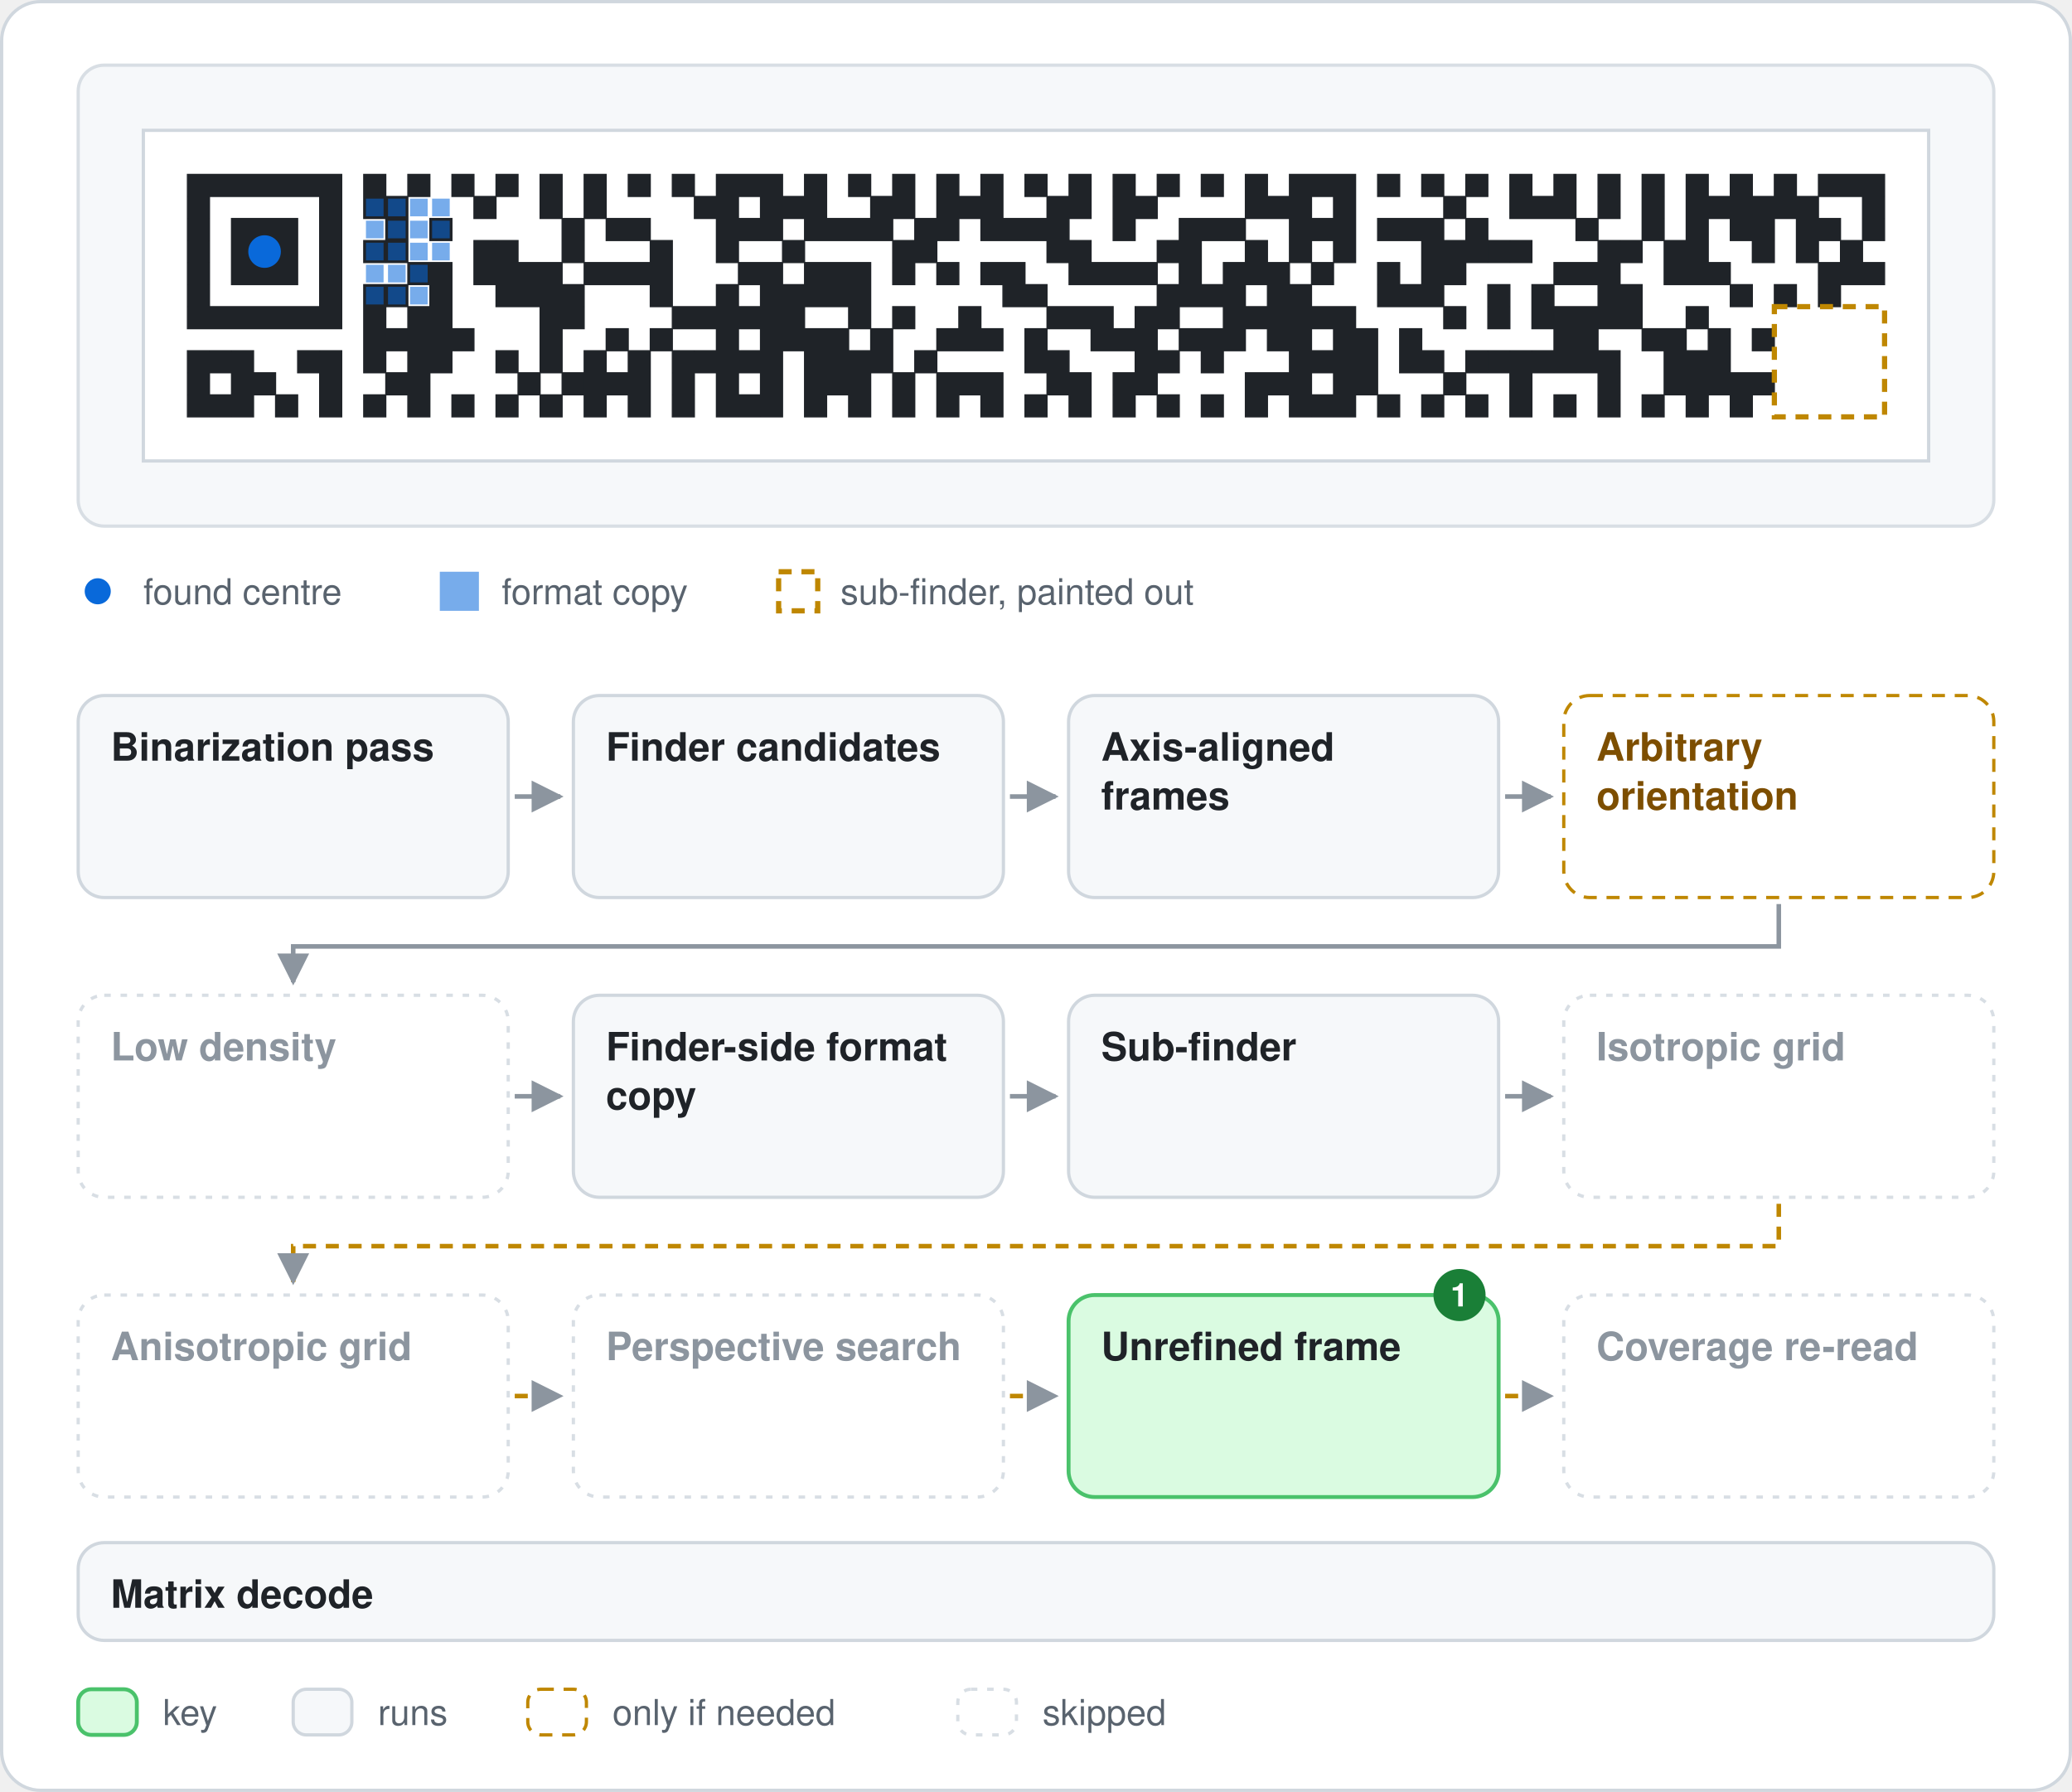
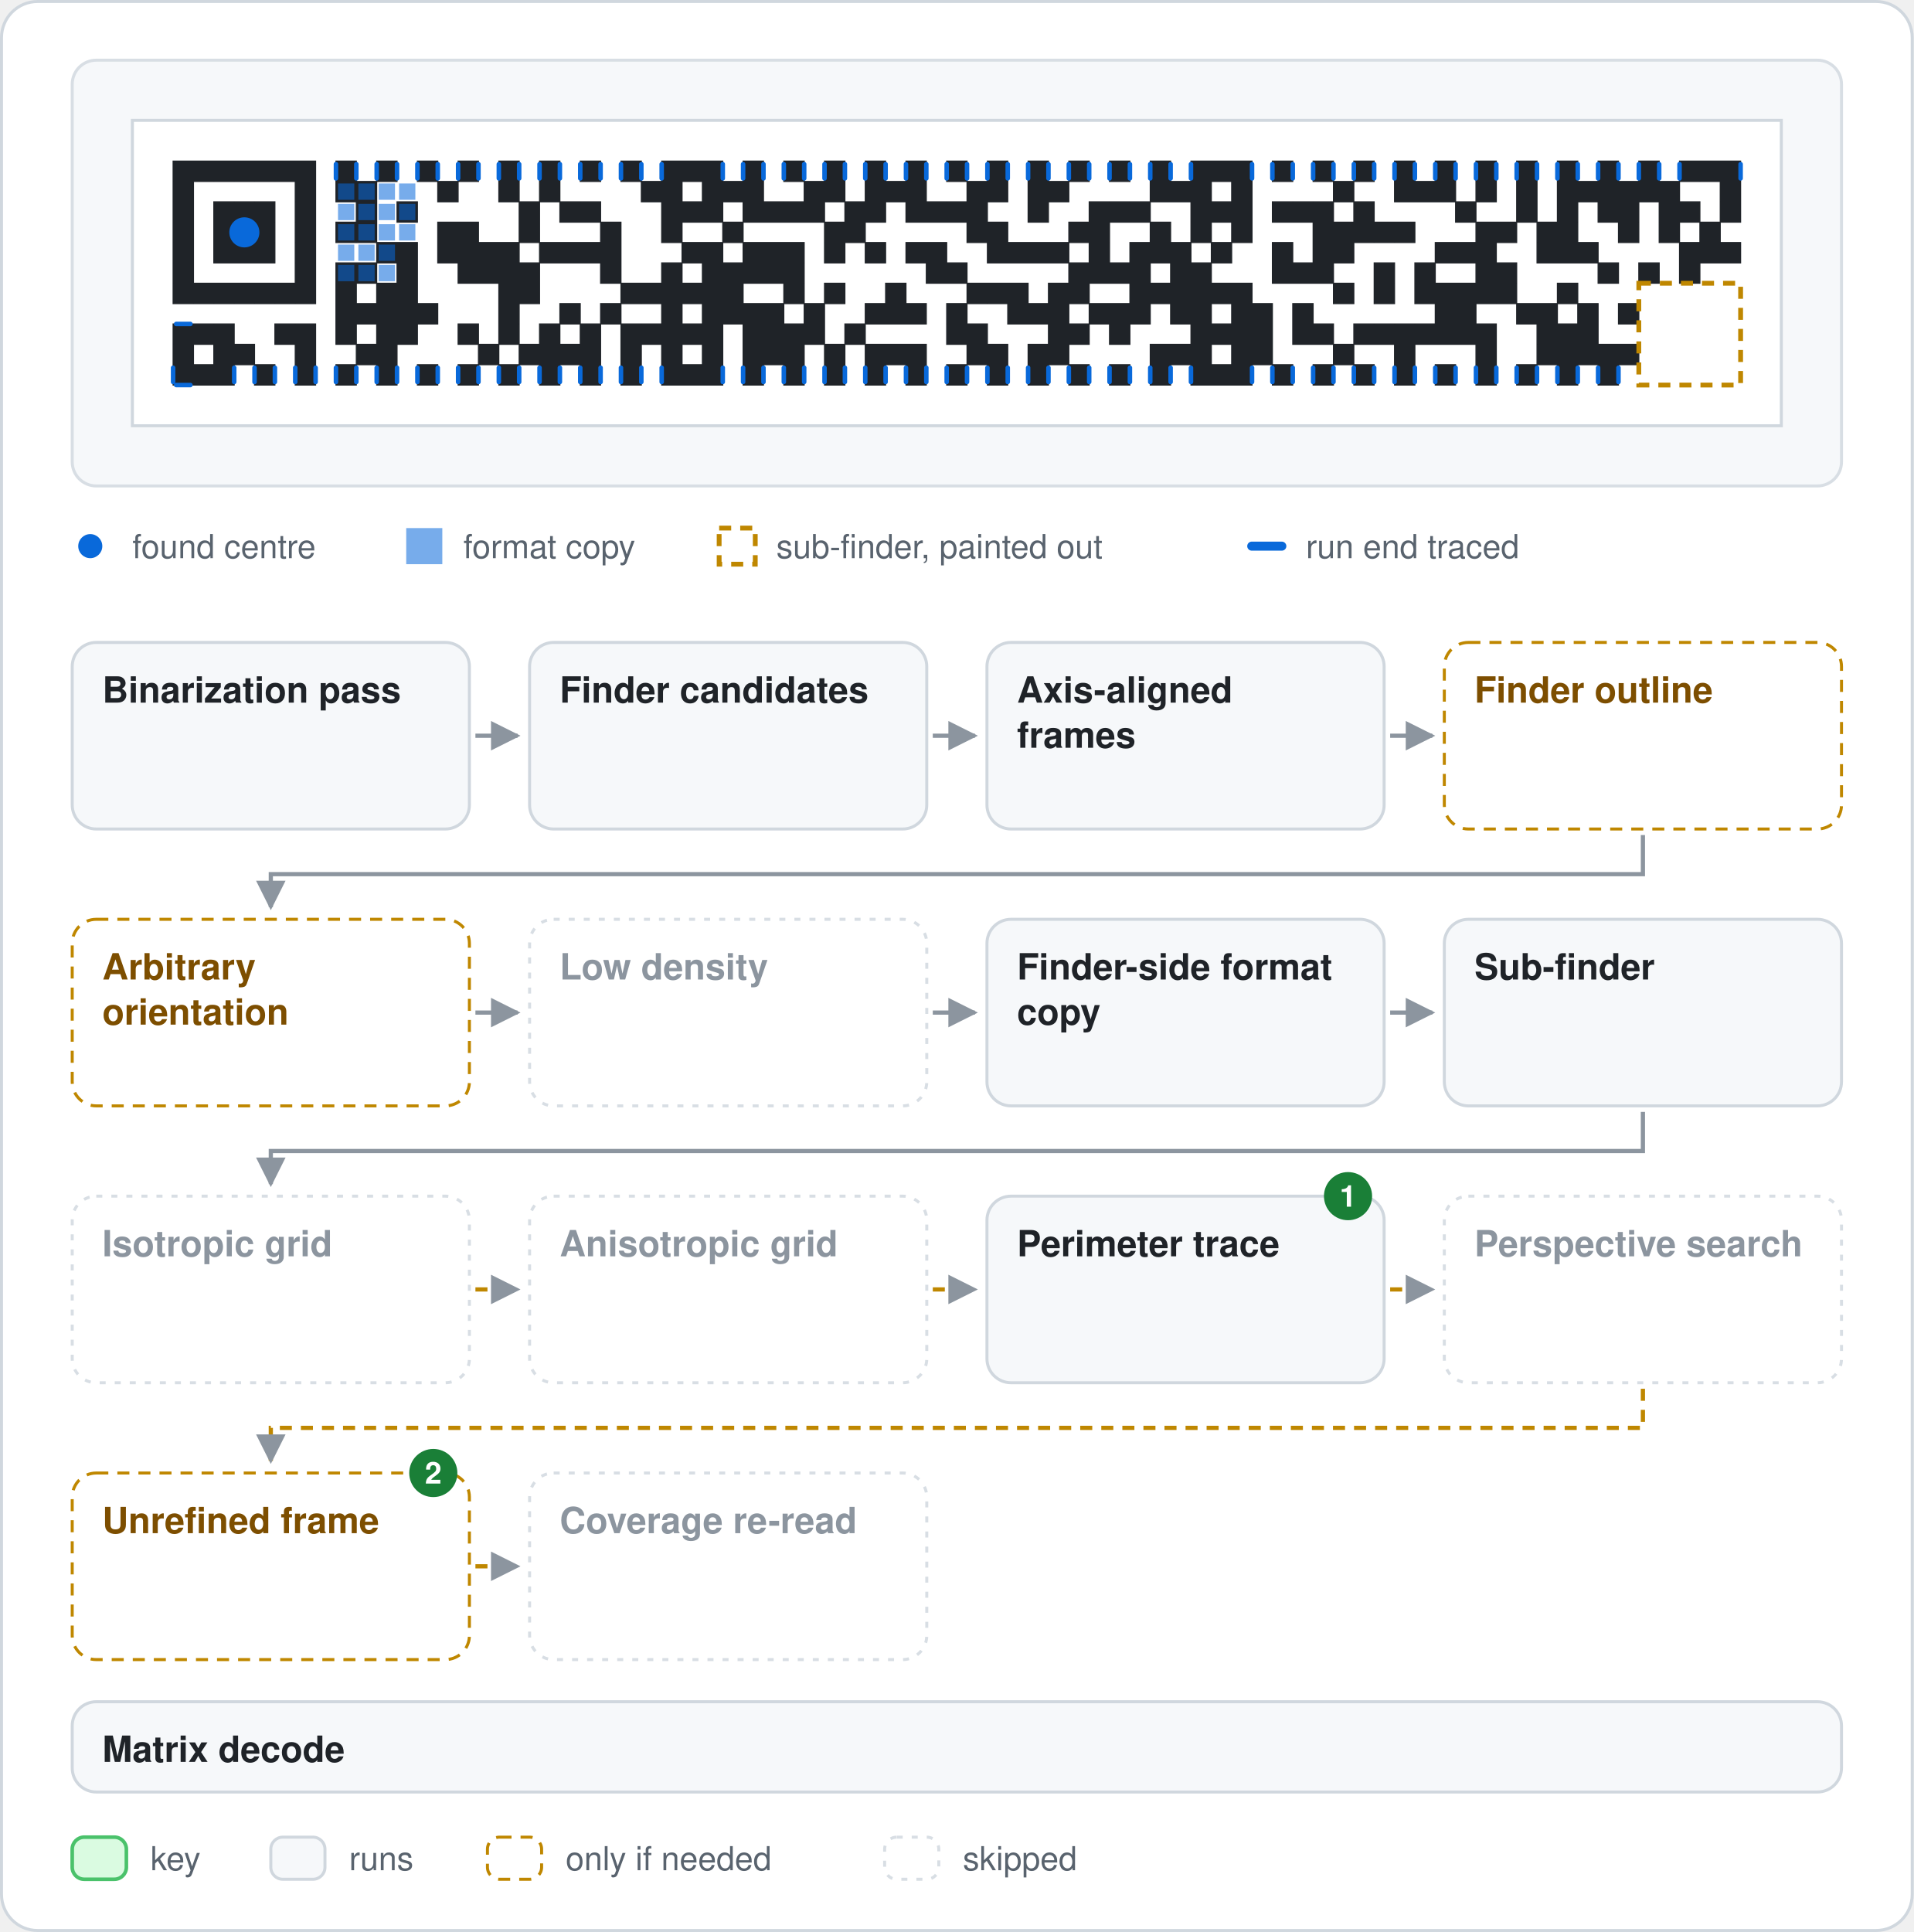
- <svg xmlns="http://www.w3.org/2000/svg" width="636" height="550" viewBox="0 0 636 550">
+ <svg xmlns="http://www.w3.org/2000/svg" width="636" height="642" viewBox="0 0 636 642">
  <style>
.card{fill:#ffffff;stroke:#d0d7de}
.box{fill:#f6f8fa;stroke:#d8dee4}
.h{font:600 12px -apple-system,'Segoe UI',Helvetica,Arial,sans-serif;fill:#1f2328}
.xs{font:11px -apple-system,'Segoe UI',Helvetica,Arial,sans-serif;fill:#59636e}
.lab{font:600 11px -apple-system,'Segoe UI',Helvetica,Arial,sans-serif;fill:#0969da;paint-order:stroke;stroke:#ffffff;stroke-width:3px;stroke-linejoin:round}
.estt{font:600 11px -apple-system,'Segoe UI',Helvetica,Arial,sans-serif;fill:#57606a;paint-order:stroke;stroke:#ffffff;stroke-width:3px;stroke-linejoin:round}
.rowt{font:600 11px -apple-system,'Segoe UI',Helvetica,Arial,sans-serif;fill:#8250df;paint-order:stroke;stroke:#ffffff;stroke-width:3px;stroke-linejoin:round}
.ink{fill:#1f2328}
.paper{fill:#ffffff}
.det{fill:#0969da}
.detl{stroke:#0969da;fill:none;stroke-width:1.6}
.detd{stroke:#0969da;fill:none;stroke-width:1.4;stroke-dasharray:5 3}
.pred{stroke:#bf8700;fill:none;stroke-width:1.6;stroke-dasharray:4 3}
.twopx{fill:#bf8700;fill-opacity:.35}
.predr{stroke:#bf8700;fill:#ffffff;stroke-width:1.6}
.est{stroke:#6e7781;fill:none;stroke-width:1.4;stroke-dasharray:3 3}
.estx{stroke:#57606a;fill:none;stroke-width:2.4}
.row{stroke:#8250df;fill:none;stroke-width:2.2;stroke-dasharray:5 3}
.tick{stroke:#0969da;fill:none;stroke-width:3;stroke-linecap:round}
.err{stroke:#cf222e;fill:none;stroke-width:1.8}
.pt{fill:#0969da;fill-opacity:.7}
.hist{fill:#d0d7de;stroke:#8c959f;stroke-width:1}
.thr{stroke:#bf8700;stroke-width:1.6;stroke-dasharray:3 2}
.sep{stroke:#d8dee4;stroke-width:1}
.fmt{fill:#0969da;fill-opacity:.55}
.lat{stroke:#0969da;stroke-opacity:.85;stroke-width:1.4;fill:none}
.blk{stroke:#8250df;stroke-opacity:.35;stroke-width:.8;fill:none}
.arrow{stroke:#8c959f;stroke-width:1.6;fill:none}
.num{font:600 10px -apple-system,'Segoe UI',Helvetica,Arial,sans-serif;fill:#ffffff}
.bk{fill:#dafbe1;stroke:#4ac26b;stroke-width:1.2}.bkt{font:600 12px -apple-system,'Segoe UI',Helvetica,Arial,sans-serif;fill:#1f2328}
.bu{fill:#f6f8fa;stroke:#d0d7de}.but{font:600 12px -apple-system,'Segoe UI',Helvetica,Arial,sans-serif;fill:#1f2328}
.bc{fill:#ffffff;stroke:#bf8700;stroke-dasharray:4 3}.bct{font:600 12px -apple-system,'Segoe UI',Helvetica,Arial,sans-serif;fill:#7d4e00}
.bs{fill:#ffffff;stroke:#d8dee4;stroke-dasharray:2 3}.bst{font:600 12px -apple-system,'Segoe UI',Helvetica,Arial,sans-serif;fill:#8c959f}
.flow{stroke:#8c959f;stroke-width:1.4;fill:none}
.flowd{stroke:#bf8700;stroke-width:1.4;fill:none;stroke-dasharray:4 3}
</style>
  <defs>
    <marker id="ah" viewBox="0 0 10 10" refX="9" refY="5" markerWidth="7" markerHeight="7" orient="auto-start-reverse">
      <path d="M0 0L10 5L0 10z" fill="#8c959f" />
    </marker>
  </defs>
-   <rect class="card" x="0.5" y="0.5" width="635" height="549" rx="12" />
+   <rect class="card" x="0.5" y="0.5" width="635" height="641" rx="12" />
  <rect class="box" x="24" y="20" width="588" height="141.48" rx="8" />
  <path fill="#ffffff" stroke="#d0d7de" d="M44 40L592 40L592 141.48L44 141.48Z" />
  <path fill="#1f2328" stroke="#1f2328" stroke-width="0.35" d="M57.53 53.53L64.3 53.53L64.3 60.3L57.53 60.3ZM64.3 53.53L71.06 53.53L71.06 60.3L64.3 60.3ZM71.06 53.53L77.83 53.53L77.83 60.3L71.06 60.3ZM77.83 53.53L84.59 53.53L84.59 60.3L77.83 60.3ZM84.59 53.53L91.36 53.53L91.36 60.3L84.59 60.3ZM91.36 53.53L98.12 53.53L98.12 60.3L91.36 60.3ZM98.12 53.53L104.89 53.53L104.89 60.3L98.12 60.3ZM111.65 53.53L118.42 53.53L118.42 60.3L111.65 60.3ZM125.19 53.53L131.95 53.53L131.95 60.3L125.19 60.3ZM138.72 53.53L145.48 53.53L145.48 60.3L138.72 60.3ZM152.25 53.53L159.01 53.53L159.01 60.3L152.25 60.3ZM165.78 53.53L172.54 53.53L172.54 60.3L165.78 60.3ZM179.31 53.53L186.07 53.53L186.07 60.3L179.31 60.3ZM192.84 53.53L199.6 53.53L199.6 60.3L192.84 60.3ZM206.37 53.53L213.14 53.53L213.14 60.3L206.37 60.3ZM219.9 53.53L226.67 53.53L226.67 60.3L219.9 60.3ZM226.67 53.53L233.43 53.53L233.43 60.3L226.67 60.3ZM233.43 53.53L240.2 53.53L240.2 60.3L233.43 60.3ZM246.96 53.53L253.73 53.53L253.73 60.3L246.96 60.3ZM260.49 53.53L267.26 53.53L267.26 60.3L260.49 60.3ZM274.02 53.53L280.79 53.53L280.79 60.3L274.02 60.3ZM287.56 53.53L294.32 53.53L294.32 60.3L287.56 60.3ZM301.09 53.53L307.85 53.53L307.85 60.3L301.09 60.3ZM314.62 53.53L321.38 53.53L321.38 60.3L314.62 60.3ZM328.15 53.53L334.91 53.53L334.91 60.3L328.15 60.3ZM341.68 53.53L348.44 53.53L348.44 60.3L341.68 60.3ZM355.21 53.53L361.98 53.53L361.98 60.3L355.21 60.3ZM368.74 53.53L375.51 53.53L375.51 60.3L368.74 60.3ZM382.27 53.53L389.04 53.53L389.04 60.3L382.27 60.3ZM395.8 53.53L402.57 53.53L402.57 60.3L395.8 60.3ZM402.57 53.53L409.33 53.53L409.33 60.3L402.57 60.3ZM409.33 53.53L416.1 53.53L416.1 60.3L409.33 60.3ZM422.86 53.53L429.63 53.53L429.63 60.3L422.86 60.3ZM436.4 53.53L443.16 53.53L443.16 60.3L436.4 60.3ZM449.93 53.53L456.69 53.53L456.69 60.3L449.93 60.3ZM463.46 53.53L470.22 53.53L470.22 60.3L463.46 60.3ZM476.99 53.53L483.75 53.53L483.75 60.3L476.99 60.3ZM490.52 53.53L497.28 53.53L497.28 60.3L490.52 60.3ZM504.05 53.53L510.81 53.53L510.81 60.3L504.05 60.3ZM517.58 53.53L524.35 53.53L524.35 60.3L517.58 60.3ZM531.11 53.53L537.88 53.53L537.88 60.3L531.11 60.3ZM544.64 53.53L551.41 53.53L551.41 60.3L544.64 60.3ZM558.17 53.53L564.94 53.53L564.94 60.3L558.17 60.3ZM564.94 53.53L571.7 53.53L571.7 60.3L564.94 60.3ZM571.7 53.53L578.47 53.53L578.47 60.3L571.7 60.3ZM57.53 60.3L64.3 60.3L64.3 67.06L57.53 67.06ZM98.12 60.3L104.89 60.3L104.89 67.06L98.12 67.06ZM111.65 60.3L118.42 60.3L118.42 67.06L111.65 67.06ZM118.42 60.3L125.19 60.3L125.19 67.06L118.42 67.06ZM145.48 60.3L152.25 60.3L152.25 67.06L145.48 67.06ZM165.78 60.3L172.54 60.3L172.54 67.06L165.78 67.06ZM179.31 60.3L186.07 60.3L186.07 67.06L179.31 67.06ZM213.14 60.3L219.9 60.3L219.9 67.06L213.14 67.06ZM219.9 60.3L226.67 60.3L226.67 67.06L219.9 67.06ZM233.43 60.3L240.2 60.3L240.2 67.06L233.43 67.06ZM240.2 60.3L246.96 60.3L246.96 67.06L240.2 67.06ZM246.96 60.3L253.73 60.3L253.73 67.06L246.96 67.06ZM267.26 60.3L274.02 60.3L274.02 67.06L267.26 67.06ZM274.02 60.3L280.79 60.3L280.79 67.06L274.02 67.06ZM287.56 60.3L294.32 60.3L294.32 67.06L287.56 67.06ZM294.32 60.3L301.09 60.3L301.09 67.06L294.32 67.06ZM301.09 60.3L307.85 60.3L307.85 67.06L301.09 67.06ZM321.38 60.3L328.15 60.3L328.15 67.06L321.38 67.06ZM328.15 60.3L334.91 60.3L334.91 67.06L328.15 67.06ZM341.68 60.3L348.44 60.3L348.44 67.06L341.68 67.06ZM348.44 60.3L355.21 60.3L355.21 67.06L348.44 67.06ZM382.27 60.3L389.04 60.3L389.04 67.06L382.27 67.06ZM389.04 60.3L395.8 60.3L395.8 67.06L389.04 67.06ZM395.8 60.3L402.57 60.3L402.57 67.06L395.8 67.06ZM409.33 60.3L416.1 60.3L416.1 67.06L409.33 67.06ZM443.16 60.3L449.93 60.3L449.93 67.06L443.16 67.06ZM463.46 60.3L470.22 60.3L470.22 67.06L463.46 67.06ZM470.22 60.3L476.99 60.3L476.99 67.06L470.22 67.06ZM476.99 60.3L483.75 60.3L483.75 67.06L476.99 67.06ZM490.52 60.3L497.28 60.3L497.28 67.06L490.52 67.06ZM504.05 60.3L510.81 60.3L510.81 67.06L504.05 67.06ZM517.58 60.3L524.35 60.3L524.35 67.06L517.58 67.06ZM524.35 60.3L531.11 60.3L531.11 67.06L524.35 67.06ZM531.11 60.3L537.88 60.3L537.88 67.06L531.11 67.06ZM537.88 60.3L544.64 60.3L544.64 67.06L537.88 67.06ZM544.64 60.3L551.41 60.3L551.41 67.06L544.64 67.06ZM551.41 60.3L558.17 60.3L558.17 67.06L551.41 67.06ZM571.7 60.3L578.47 60.3L578.47 67.06L571.7 67.06ZM57.53 67.06L64.3 67.06L64.3 73.83L57.53 73.83ZM71.06 67.06L77.83 67.06L77.83 73.83L71.06 73.83ZM77.83 67.06L84.59 67.06L84.59 73.83L77.83 73.83ZM84.59 67.06L91.36 67.06L91.36 73.83L84.59 73.83ZM98.12 67.06L104.89 67.06L104.89 73.83L98.12 73.83ZM118.42 67.06L125.19 67.06L125.19 73.83L118.42 73.83ZM131.95 67.06L138.72 67.06L138.72 73.83L131.95 73.83ZM172.54 67.06L179.31 67.06L179.31 73.83L172.54 73.83ZM186.07 67.06L192.84 67.06L192.84 73.83L186.07 73.83ZM192.84 67.06L199.6 67.06L199.6 73.83L192.84 73.83ZM219.9 67.06L226.67 67.06L226.67 73.83L219.9 73.83ZM226.67 67.06L233.43 67.06L233.43 73.83L226.67 73.83ZM233.43 67.06L240.2 67.06L240.2 73.83L233.43 73.83ZM246.96 67.06L253.73 67.06L253.73 73.83L246.96 73.83ZM253.73 67.06L260.49 67.06L260.49 73.83L253.73 73.83ZM260.49 67.06L267.26 67.06L267.26 73.83L260.49 73.83ZM267.26 67.06L274.02 67.06L274.02 73.83L267.26 73.83ZM280.79 67.06L287.56 67.06L287.56 73.83L280.79 73.83ZM287.56 67.06L294.32 67.06L294.32 73.83L287.56 73.83ZM301.09 67.06L307.85 67.06L307.85 73.83L301.09 73.83ZM307.85 67.06L314.62 67.06L314.62 73.83L307.85 73.83ZM314.62 67.06L321.38 67.06L321.38 73.83L314.62 73.83ZM321.38 67.06L328.15 67.06L328.15 73.83L321.38 73.83ZM341.68 67.06L348.44 67.06L348.44 73.83L341.68 73.83ZM361.98 67.06L368.74 67.06L368.74 73.83L361.98 73.83ZM368.74 67.06L375.51 67.06L375.51 73.83L368.74 73.83ZM375.51 67.06L382.27 67.06L382.27 73.83L375.51 73.83ZM395.8 67.06L402.57 67.06L402.57 73.83L395.8 73.83ZM402.57 67.06L409.33 67.06L409.33 73.83L402.57 73.83ZM409.33 67.06L416.1 67.06L416.1 73.83L409.33 73.83ZM422.86 67.06L429.63 67.06L429.63 73.83L422.86 73.83ZM429.63 67.06L436.4 67.06L436.4 73.83L429.63 73.83ZM436.4 67.06L443.16 67.06L443.16 73.83L436.4 73.83ZM449.93 67.06L456.69 67.06L456.69 73.83L449.93 73.83ZM483.75 67.06L490.52 67.06L490.52 73.83L483.75 73.83ZM504.05 67.06L510.81 67.06L510.81 73.83L504.05 73.83ZM517.58 67.06L524.35 67.06L524.35 73.83L517.58 73.83ZM531.11 67.06L537.88 67.06L537.88 73.83L531.11 73.83ZM537.88 67.06L544.64 67.06L544.64 73.83L537.88 73.83ZM551.41 67.06L558.17 67.06L558.17 73.83L551.41 73.83ZM558.17 67.06L564.94 67.06L564.94 73.83L558.17 73.83ZM571.7 67.06L578.47 67.06L578.47 73.83L571.7 73.83ZM57.53 73.83L64.3 73.83L64.3 80.59L57.53 80.59ZM71.06 73.83L77.83 73.83L77.83 80.59L71.06 80.59ZM77.83 73.83L84.59 73.83L84.59 80.59L77.83 80.59ZM84.59 73.83L91.36 73.83L91.36 80.59L84.59 80.59ZM98.12 73.83L104.89 73.83L104.89 80.59L98.12 80.59ZM111.65 73.83L118.42 73.83L118.42 80.59L111.65 80.59ZM118.42 73.83L125.19 73.83L125.19 80.59L118.42 80.59ZM145.48 73.83L152.25 73.83L152.25 80.59L145.48 80.59ZM152.25 73.83L159.01 73.83L159.01 80.59L152.25 80.59ZM172.54 73.83L179.31 73.83L179.31 80.59L172.54 80.59ZM199.6 73.83L206.37 73.83L206.37 80.59L199.6 80.59ZM219.9 73.83L226.67 73.83L226.67 80.59L219.9 80.59ZM240.2 73.83L246.96 73.83L246.96 80.59L240.2 80.59ZM274.02 73.83L280.79 73.83L280.79 80.59L274.02 80.59ZM280.79 73.83L287.56 73.83L287.56 80.59L280.79 80.59ZM321.38 73.83L328.15 73.83L328.15 80.59L321.38 80.59ZM328.15 73.83L334.91 73.83L334.91 80.59L328.15 80.59ZM355.21 73.83L361.98 73.83L361.98 80.59L355.21 80.59ZM361.98 73.83L368.74 73.83L368.74 80.59L361.98 80.59ZM382.27 73.83L389.04 73.83L389.04 80.59L382.27 80.59ZM395.8 73.83L402.57 73.83L402.57 80.59L395.8 80.59ZM409.33 73.83L416.1 73.83L416.1 80.59L409.33 80.59ZM436.4 73.83L443.16 73.83L443.16 80.59L436.4 80.59ZM443.16 73.83L449.93 73.83L449.93 80.59L443.16 80.59ZM449.93 73.83L456.69 73.83L456.69 80.59L449.93 80.59ZM456.69 73.83L463.46 73.83L463.46 80.59L456.69 80.59ZM463.46 73.83L470.22 73.83L470.22 80.59L463.46 80.59ZM490.52 73.83L497.28 73.83L497.28 80.59L490.52 80.59ZM497.28 73.83L504.05 73.83L504.05 80.59L497.28 80.59ZM510.81 73.83L517.58 73.83L517.58 80.59L510.81 80.59ZM517.58 73.83L524.35 73.83L524.35 80.59L517.58 80.59ZM537.88 73.83L544.64 73.83L544.64 80.59L537.88 80.59ZM551.41 73.83L558.17 73.83L558.17 80.59L551.41 80.59ZM564.94 73.83L571.7 73.83L571.7 80.59L564.94 80.59ZM57.53 80.59L64.3 80.59L64.3 87.36L57.53 87.36ZM71.06 80.59L77.83 80.59L77.83 87.36L71.06 87.36ZM77.83 80.59L84.59 80.59L84.59 87.36L77.83 87.36ZM84.59 80.59L91.36 80.59L91.36 87.36L84.59 87.36ZM98.12 80.59L104.89 80.59L104.89 87.36L98.12 87.36ZM125.19 80.59L131.95 80.59L131.95 87.36L125.19 87.36ZM131.95 80.59L138.72 80.59L138.72 87.36L131.95 87.36ZM145.48 80.59L152.25 80.59L152.25 87.36L145.48 87.36ZM152.25 80.59L159.01 80.59L159.01 87.36L152.25 87.36ZM159.01 80.59L165.78 80.59L165.78 87.36L159.01 87.36ZM165.78 80.59L172.54 80.59L172.54 87.36L165.78 87.36ZM179.31 80.59L186.07 80.59L186.07 87.36L179.31 87.36ZM186.07 80.59L192.84 80.59L192.84 87.36L186.07 87.36ZM192.84 80.59L199.6 80.59L199.6 87.36L192.84 87.36ZM199.6 80.59L206.37 80.59L206.37 87.36L199.6 87.36ZM226.67 80.59L233.43 80.59L233.43 87.36L226.67 87.36ZM233.43 80.59L240.2 80.59L240.2 87.36L233.43 87.36ZM246.96 80.59L253.73 80.59L253.73 87.36L246.96 87.36ZM253.73 80.59L260.49 80.59L260.49 87.36L253.73 87.36ZM260.49 80.59L267.26 80.59L267.26 87.36L260.49 87.36ZM274.02 80.59L280.79 80.59L280.79 87.36L274.02 87.36ZM287.56 80.59L294.32 80.59L294.32 87.36L287.56 87.36ZM301.09 80.59L307.85 80.59L307.85 87.36L301.09 87.36ZM307.85 80.59L314.62 80.59L314.62 87.36L307.85 87.36ZM328.15 80.59L334.91 80.59L334.91 87.36L328.15 87.36ZM334.91 80.59L341.68 80.59L341.68 87.36L334.91 87.36ZM341.68 80.59L348.44 80.59L348.44 87.36L341.68 87.36ZM348.44 80.59L355.21 80.59L355.21 87.36L348.44 87.36ZM361.98 80.59L368.74 80.59L368.74 87.36L361.98 87.36ZM375.51 80.59L382.27 80.59L382.27 87.36L375.51 87.36ZM382.27 80.59L389.04 80.59L389.04 87.36L382.27 87.36ZM389.04 80.59L395.8 80.59L395.8 87.36L389.04 87.36ZM402.57 80.59L409.33 80.59L409.33 87.36L402.57 87.36ZM422.86 80.59L429.63 80.59L429.63 87.36L422.86 87.36ZM436.4 80.59L443.16 80.59L443.16 87.36L436.4 87.36ZM443.16 80.59L449.93 80.59L449.93 87.36L443.16 87.36ZM476.99 80.59L483.75 80.59L483.75 87.36L476.99 87.36ZM483.75 80.59L490.52 80.59L490.52 87.36L483.75 87.36ZM490.52 80.59L497.28 80.59L497.28 87.36L490.52 87.36ZM510.81 80.59L517.58 80.59L517.58 87.36L510.81 87.36ZM517.58 80.59L524.35 80.59L524.35 87.36L517.58 87.36ZM524.35 80.59L531.11 80.59L531.11 87.36L524.35 87.36ZM558.17 80.59L564.94 80.59L564.94 87.36L558.17 87.36ZM564.94 80.59L571.7 80.59L571.7 87.36L564.94 87.36ZM571.7 80.59L578.47 80.59L578.47 87.36L571.7 87.36ZM57.53 87.36L64.3 87.36L64.3 94.12L57.53 94.12ZM98.12 87.36L104.89 87.36L104.89 94.12L98.12 94.12ZM111.65 87.36L118.42 87.36L118.42 94.12L111.65 94.12ZM118.42 87.36L125.19 87.36L125.19 94.12L118.42 94.12ZM131.95 87.36L138.72 87.36L138.72 94.12L131.95 94.12ZM152.25 87.36L159.01 87.36L159.01 94.12L152.25 94.12ZM159.01 87.36L165.78 87.36L165.78 94.12L159.01 94.12ZM165.78 87.36L172.54 87.36L172.54 94.12L165.78 94.12ZM172.54 87.36L179.31 87.36L179.31 94.12L172.54 94.12ZM199.6 87.36L206.37 87.36L206.37 94.12L199.6 94.12ZM219.9 87.36L226.67 87.36L226.67 94.12L219.9 94.12ZM233.43 87.36L240.2 87.36L240.2 94.12L233.43 94.12ZM240.2 87.36L246.96 87.36L246.96 94.12L240.2 94.12ZM246.96 87.36L253.73 87.36L253.73 94.12L246.96 94.12ZM253.73 87.36L260.49 87.36L260.49 94.12L253.73 94.12ZM260.49 87.36L267.26 87.36L267.26 94.12L260.49 94.12ZM307.85 87.36L314.62 87.36L314.62 94.12L307.85 94.12ZM314.62 87.36L321.38 87.36L321.38 94.12L314.62 94.12ZM355.21 87.36L361.98 87.36L361.98 94.12L355.21 94.12ZM361.98 87.36L368.74 87.36L368.74 94.12L361.98 94.12ZM368.74 87.36L375.51 87.36L375.51 94.12L368.74 94.12ZM375.51 87.36L382.27 87.36L382.27 94.12L375.51 94.12ZM389.04 87.36L395.8 87.36L395.8 94.12L389.04 94.12ZM395.8 87.36L402.57 87.36L402.57 94.12L395.8 94.12ZM422.86 87.36L429.63 87.36L429.63 94.12L422.86 94.12ZM429.63 87.36L436.4 87.36L436.4 94.12L429.63 94.12ZM436.4 87.36L443.16 87.36L443.16 94.12L436.4 94.12ZM456.69 87.36L463.46 87.36L463.46 94.12L456.69 94.12ZM470.22 87.36L476.99 87.36L476.99 94.12L470.22 94.12ZM490.52 87.36L497.28 87.36L497.28 94.12L490.52 94.12ZM497.28 87.36L504.05 87.36L504.05 94.12L497.28 94.12ZM531.11 87.36L537.88 87.36L537.88 94.12L531.11 94.12ZM544.64 87.36L551.41 87.36L551.41 94.12L544.64 94.12ZM558.17 87.36L564.94 87.36L564.94 94.12L558.17 94.12ZM57.53 94.12L64.3 94.12L64.3 100.89L57.53 100.89ZM64.3 94.12L71.06 94.12L71.06 100.89L64.3 100.89ZM71.06 94.12L77.83 94.12L77.83 100.89L71.06 100.89ZM77.83 94.12L84.59 94.12L84.59 100.89L77.83 100.89ZM84.59 94.12L91.36 94.12L91.36 100.89L84.59 100.89ZM91.36 94.12L98.12 94.12L98.12 100.89L91.36 100.89ZM98.12 94.12L104.89 94.12L104.89 100.89L98.12 100.89ZM111.65 94.12L118.42 94.12L118.42 100.89L111.65 100.89ZM125.19 94.12L131.95 94.12L131.95 100.89L125.19 100.89ZM131.95 94.12L138.72 94.12L138.72 100.89L131.95 100.89ZM165.78 94.12L172.54 94.12L172.54 100.89L165.78 100.89ZM172.54 94.12L179.31 94.12L179.31 100.89L172.54 100.89ZM206.37 94.12L213.14 94.12L213.14 100.89L206.37 100.89ZM213.14 94.12L219.9 94.12L219.9 100.89L213.14 100.89ZM219.9 94.12L226.67 94.12L226.67 100.89L219.9 100.89ZM226.67 94.12L233.43 94.12L233.43 100.89L226.67 100.89ZM233.43 94.12L240.2 94.12L240.2 100.89L233.43 100.89ZM240.2 94.12L246.96 94.12L246.96 100.89L240.2 100.89ZM260.49 94.12L267.26 94.12L267.26 100.89L260.49 100.89ZM274.02 94.12L280.79 94.12L280.79 100.89L274.02 100.89ZM294.32 94.12L301.09 94.12L301.09 100.89L294.32 100.89ZM321.38 94.12L328.15 94.12L328.15 100.89L321.38 100.89ZM328.15 94.12L334.91 94.12L334.91 100.89L328.15 100.89ZM334.91 94.12L341.68 94.12L341.68 100.89L334.91 100.89ZM348.44 94.12L355.21 94.12L355.21 100.89L348.44 100.89ZM355.21 94.12L361.98 94.12L361.98 100.89L355.21 100.89ZM375.51 94.12L382.27 94.12L382.27 100.89L375.51 100.89ZM382.27 94.12L389.04 94.12L389.04 100.89L382.27 100.89ZM389.04 94.12L395.8 94.12L395.8 100.89L389.04 100.89ZM395.8 94.12L402.57 94.12L402.57 100.89L395.8 100.89ZM402.57 94.12L409.33 94.12L409.33 100.89L402.57 100.89ZM409.33 94.12L416.1 94.12L416.1 100.89L409.33 100.89ZM443.16 94.12L449.93 94.12L449.93 100.89L443.16 100.89ZM456.69 94.12L463.46 94.12L463.46 100.89L456.69 100.89ZM470.22 94.12L476.99 94.12L476.99 100.89L470.22 100.89ZM476.99 94.12L483.75 94.12L483.75 100.89L476.99 100.89ZM483.75 94.12L490.52 94.12L490.52 100.89L483.75 100.89ZM490.52 94.12L497.28 94.12L497.28 100.89L490.52 100.89ZM497.28 94.12L504.05 94.12L504.05 100.89L497.28 100.89ZM517.58 94.12L524.35 94.12L524.35 100.89L517.58 100.89ZM111.65 100.89L118.42 100.89L118.42 107.65L111.65 107.65ZM118.42 100.89L125.19 100.89L125.19 107.65L118.42 107.65ZM125.19 100.89L131.95 100.89L131.95 107.65L125.19 107.65ZM131.95 100.89L138.72 100.89L138.72 107.65L131.95 107.65ZM138.72 100.89L145.48 100.89L145.48 107.65L138.72 107.65ZM165.78 100.89L172.54 100.89L172.54 107.65L165.78 107.65ZM186.07 100.89L192.84 100.89L192.84 107.65L186.07 107.65ZM199.6 100.89L206.37 100.89L206.37 107.65L199.6 107.65ZM219.9 100.89L226.67 100.89L226.67 107.65L219.9 107.65ZM233.43 100.89L240.2 100.89L240.2 107.65L233.43 107.65ZM240.2 100.89L246.96 100.89L246.96 107.65L240.2 107.65ZM246.96 100.89L253.73 100.89L253.73 107.65L246.96 107.65ZM253.73 100.89L260.49 100.89L260.49 107.65L253.73 107.65ZM267.26 100.89L274.02 100.89L274.02 107.65L267.26 107.65ZM287.56 100.89L294.32 100.89L294.32 107.65L287.56 107.65ZM294.32 100.89L301.09 100.89L301.09 107.65L294.32 107.65ZM301.09 100.89L307.85 100.89L307.85 107.65L301.09 107.65ZM314.62 100.89L321.38 100.89L321.38 107.65L314.62 107.65ZM334.91 100.89L341.68 100.89L341.68 107.65L334.91 107.65ZM341.68 100.89L348.44 100.89L348.44 107.65L341.68 107.65ZM348.44 100.89L355.21 100.89L355.21 107.65L348.44 107.65ZM361.98 100.89L368.74 100.89L368.74 107.65L361.98 107.65ZM368.74 100.89L375.51 100.89L375.51 107.65L368.74 107.65ZM375.51 100.89L382.27 100.89L382.27 107.65L375.51 107.65ZM389.04 100.89L395.8 100.89L395.8 107.65L389.04 107.65ZM395.8 100.89L402.57 100.89L402.57 107.65L395.8 107.65ZM409.33 100.89L416.1 100.89L416.1 107.65L409.33 107.65ZM416.1 100.89L422.86 100.89L422.86 107.65L416.1 107.65ZM429.63 100.89L436.4 100.89L436.4 107.65L429.63 107.65ZM476.99 100.89L483.75 100.89L483.75 107.65L476.99 107.65ZM483.75 100.89L490.52 100.89L490.52 107.65L483.75 107.65ZM504.05 100.89L510.81 100.89L510.81 107.65L504.05 107.65ZM510.81 100.89L517.58 100.89L517.58 107.65L510.81 107.65ZM524.35 100.89L531.11 100.89L531.11 107.65L524.35 107.65ZM537.88 100.89L544.64 100.89L544.64 107.65L537.88 107.65ZM57.53 107.65L64.3 107.65L64.3 114.42L57.53 114.42ZM64.3 107.65L71.06 107.65L71.06 114.42L64.3 114.42ZM71.06 107.65L77.83 107.65L77.83 114.42L71.06 114.42ZM91.36 107.65L98.12 107.65L98.12 114.42L91.36 114.42ZM98.12 107.65L104.89 107.65L104.89 114.42L98.12 114.42ZM111.65 107.65L118.42 107.65L118.42 114.42L111.65 114.42ZM125.19 107.65L131.95 107.65L131.95 114.42L125.19 114.42ZM131.95 107.65L138.72 107.65L138.72 114.42L131.95 114.42ZM152.25 107.65L159.01 107.65L159.01 114.42L152.25 114.42ZM165.78 107.65L172.54 107.65L172.54 114.42L165.78 114.42ZM179.31 107.65L186.07 107.65L186.07 114.42L179.31 114.42ZM192.84 107.65L199.6 107.65L199.6 114.42L192.84 114.42ZM206.37 107.65L213.14 107.65L213.14 114.42L206.37 114.42ZM213.14 107.65L219.9 107.65L219.9 114.42L213.14 114.42ZM219.9 107.65L226.67 107.65L226.67 114.42L219.9 114.42ZM226.67 107.65L233.43 107.65L233.43 114.42L226.67 114.42ZM233.43 107.65L240.2 107.65L240.2 114.42L233.43 114.42ZM246.96 107.65L253.73 107.65L253.73 114.42L246.96 114.42ZM253.73 107.65L260.49 107.65L260.49 114.42L253.73 114.42ZM260.49 107.65L267.26 107.65L267.26 114.42L260.49 114.42ZM267.26 107.65L274.02 107.65L274.02 114.42L267.26 114.42ZM280.79 107.65L287.56 107.65L287.56 114.42L280.79 114.42ZM314.62 107.65L321.38 107.65L321.38 114.42L314.62 114.42ZM321.38 107.65L328.15 107.65L328.15 114.42L321.38 114.42ZM348.44 107.65L355.21 107.65L355.21 114.42L348.44 114.42ZM355.21 107.65L361.98 107.65L361.98 114.42L355.21 114.42ZM368.74 107.65L375.51 107.65L375.51 114.42L368.74 114.42ZM395.8 107.65L402.57 107.65L402.57 114.42L395.8 114.42ZM402.57 107.65L409.33 107.65L409.33 114.42L402.57 114.42ZM409.33 107.65L416.1 107.65L416.1 114.42L409.33 114.42ZM416.1 107.65L422.86 107.65L422.86 114.42L416.1 114.42ZM429.63 107.65L436.4 107.65L436.4 114.42L429.63 114.42ZM436.4 107.65L443.16 107.65L443.16 114.42L436.4 114.42ZM449.93 107.65L456.69 107.65L456.69 114.42L449.93 114.42ZM456.69 107.65L463.46 107.65L463.46 114.42L456.69 114.42ZM463.46 107.65L470.22 107.65L470.22 114.42L463.46 114.42ZM470.22 107.65L476.99 107.65L476.99 114.42L470.22 114.42ZM476.99 107.65L483.75 107.65L483.75 114.42L476.99 114.42ZM483.75 107.65L490.52 107.65L490.52 114.42L483.75 114.42ZM490.52 107.65L497.28 107.65L497.28 114.42L490.52 114.42ZM510.81 107.65L517.58 107.65L517.58 114.42L510.81 114.42ZM517.58 107.65L524.35 107.65L524.35 114.42L517.58 114.42ZM524.35 107.65L531.11 107.65L531.11 114.42L524.35 114.42ZM57.53 114.42L64.3 114.42L64.3 121.19L57.53 121.19ZM71.06 114.42L77.83 114.42L77.83 121.19L71.06 121.19ZM77.83 114.42L84.59 114.42L84.59 121.19L77.83 121.19ZM98.12 114.42L104.89 114.42L104.89 121.19L98.12 121.19ZM118.42 114.42L125.19 114.42L125.19 121.19L118.42 121.19ZM125.19 114.42L131.95 114.42L131.95 121.19L125.19 121.19ZM159.01 114.42L165.78 114.42L165.78 121.19L159.01 121.19ZM172.54 114.42L179.31 114.42L179.31 121.19L172.54 121.19ZM179.31 114.42L186.07 114.42L186.07 121.19L179.31 121.19ZM186.07 114.42L192.84 114.42L192.84 121.19L186.07 121.19ZM192.84 114.42L199.6 114.42L199.6 121.19L192.84 121.19ZM206.37 114.42L213.14 114.42L213.14 121.19L206.37 121.19ZM219.9 114.42L226.67 114.42L226.67 121.19L219.9 121.19ZM233.43 114.42L240.2 114.42L240.2 121.19L233.43 121.19ZM246.96 114.42L253.73 114.42L253.73 121.19L246.96 121.19ZM253.73 114.42L260.49 114.42L260.49 121.19L253.73 121.19ZM260.49 114.42L267.26 114.42L267.26 121.19L260.49 121.19ZM274.02 114.42L280.79 114.42L280.79 121.19L274.02 121.19ZM287.56 114.42L294.32 114.42L294.32 121.19L287.56 121.19ZM294.32 114.42L301.09 114.42L301.09 121.19L294.32 121.19ZM301.09 114.42L307.85 114.42L307.85 121.19L301.09 121.19ZM321.38 114.42L328.15 114.42L328.15 121.19L321.38 121.19ZM328.15 114.42L334.91 114.42L334.91 121.19L328.15 121.19ZM341.68 114.42L348.44 114.42L348.44 121.19L341.68 121.19ZM348.44 114.42L355.21 114.42L355.21 121.19L348.44 121.19ZM382.27 114.42L389.04 114.42L389.04 121.19L382.27 121.19ZM389.04 114.42L395.8 114.42L395.8 121.19L389.04 121.19ZM395.8 114.42L402.57 114.42L402.57 121.19L395.8 121.19ZM409.33 114.42L416.1 114.42L416.1 121.19L409.33 121.19ZM416.1 114.42L422.86 114.42L422.86 121.19L416.1 121.19ZM443.16 114.42L449.93 114.42L449.93 121.19L443.16 121.19ZM463.46 114.42L470.22 114.42L470.22 121.19L463.46 121.19ZM490.52 114.42L497.28 114.42L497.28 121.19L490.52 121.19ZM510.81 114.42L517.58 114.42L517.58 121.19L510.81 121.19ZM517.58 114.42L524.35 114.42L524.35 121.19L517.58 121.19ZM524.35 114.42L531.11 114.42L531.11 121.19L524.35 121.19ZM531.11 114.42L537.88 114.42L537.88 121.19L531.11 121.19ZM537.88 114.42L544.64 114.42L544.64 121.19L537.88 121.19ZM57.53 121.19L64.3 121.19L64.3 127.95L57.53 127.95ZM64.3 121.19L71.06 121.19L71.06 127.95L64.3 127.95ZM71.06 121.19L77.83 121.19L77.83 127.95L71.06 127.95ZM84.59 121.19L91.36 121.19L91.36 127.95L84.59 127.95ZM98.12 121.19L104.89 121.19L104.89 127.95L98.12 127.95ZM111.65 121.19L118.42 121.19L118.42 127.95L111.65 127.95ZM125.19 121.19L131.95 121.19L131.95 127.95L125.19 127.95ZM138.72 121.19L145.48 121.19L145.48 127.95L138.72 127.95ZM152.25 121.19L159.01 121.19L159.01 127.95L152.25 127.95ZM165.78 121.19L172.54 121.19L172.54 127.95L165.78 127.95ZM179.31 121.19L186.07 121.19L186.07 127.95L179.31 127.95ZM192.84 121.19L199.6 121.19L199.6 127.95L192.84 127.95ZM206.37 121.19L213.14 121.19L213.14 127.95L206.37 127.95ZM219.9 121.19L226.67 121.19L226.67 127.95L219.9 127.95ZM226.67 121.19L233.43 121.19L233.43 127.95L226.67 127.95ZM233.43 121.19L240.2 121.19L240.2 127.95L233.43 127.95ZM246.96 121.19L253.73 121.19L253.73 127.95L246.96 127.95ZM260.49 121.19L267.26 121.19L267.26 127.95L260.49 127.95ZM274.02 121.19L280.79 121.19L280.79 127.95L274.02 127.95ZM287.56 121.19L294.32 121.19L294.32 127.95L287.56 127.95ZM301.09 121.19L307.85 121.19L307.85 127.95L301.09 127.95ZM314.62 121.19L321.38 121.19L321.38 127.95L314.62 127.95ZM328.15 121.19L334.91 121.19L334.91 127.95L328.15 127.95ZM341.68 121.19L348.44 121.19L348.44 127.95L341.68 127.95ZM355.21 121.19L361.98 121.19L361.98 127.95L355.21 127.95ZM368.74 121.19L375.51 121.19L375.51 127.95L368.74 127.95ZM382.27 121.19L389.04 121.19L389.04 127.95L382.27 127.95ZM395.8 121.19L402.57 121.19L402.57 127.95L395.8 127.95ZM402.57 121.19L409.33 121.19L409.33 127.95L402.57 127.95ZM409.33 121.19L416.1 121.19L416.1 127.95L409.33 127.95ZM422.86 121.19L429.63 121.19L429.63 127.95L422.86 127.95ZM436.4 121.19L443.16 121.19L443.16 127.95L436.4 127.95ZM449.93 121.19L456.69 121.19L456.69 127.95L449.93 127.95ZM463.46 121.19L470.22 121.19L470.22 127.95L463.46 127.95ZM476.99 121.19L483.75 121.19L483.75 127.95L476.99 127.95ZM490.52 121.19L497.28 121.19L497.28 127.95L490.52 127.95ZM504.05 121.19L510.81 121.19L510.81 127.95L504.05 127.95ZM517.58 121.19L524.35 121.19L524.35 127.95L517.58 127.95ZM531.11 121.19L537.88 121.19L537.88 127.95L531.11 127.95Z" />
  <path class="fmt" d="M112.33 60.97L117.74 60.97L117.74 66.39L112.33 66.39ZM112.33 67.74L117.74 67.74L117.74 73.15L112.33 73.15ZM112.33 74.5L117.74 74.5L117.74 79.92L112.33 79.92ZM112.33 81.27L117.74 81.27L117.74 86.68L112.33 86.68ZM112.33 88.03L117.74 88.03L117.74 93.45L112.33 93.45ZM119.1 60.97L124.51 60.97L124.51 66.39L119.1 66.39ZM119.1 67.74L124.51 67.74L124.51 73.15L119.1 73.15ZM119.1 74.5L124.51 74.5L124.51 79.92L119.1 79.92ZM119.1 81.27L124.51 81.27L124.51 86.68L119.1 86.68ZM119.1 88.03L124.51 88.03L124.51 93.45L119.1 93.45ZM125.86 60.97L131.27 60.97L131.27 66.39L125.86 66.39ZM125.86 67.74L131.27 67.74L131.27 73.15L125.86 73.15ZM125.86 74.5L131.27 74.5L131.27 79.92L125.86 79.92ZM125.86 81.27L131.27 81.27L131.27 86.68L125.86 86.68ZM125.86 88.03L131.27 88.03L131.27 93.45L125.86 93.45ZM132.63 60.97L138.04 60.97L138.04 66.39L132.63 66.39ZM132.63 67.74L138.04 67.74L138.04 73.15L132.63 73.15ZM132.63 74.5L138.04 74.5L138.04 79.92L132.63 79.92Z" />
  <path class="pred" d="M544.64 94.12L578.47 94.12L578.47 127.95L544.64 127.95Z" />
+   <path class="tick" style="stroke-width:1.5" d="M111.65 54.55L111.65 59.28M118.42 54.55L118.42 59.28M125.19 54.55L125.19 59.28M131.95 54.55L131.95 59.28M138.72 54.55L138.72 59.28M145.48 54.55L145.48 59.28M152.25 54.55L152.25 59.28M159.01 54.55L159.01 59.28M165.78 54.55L165.78 59.28M172.54 54.55L172.54 59.28M179.31 54.55L179.31 59.28M186.07 54.55L186.07 59.28M192.84 54.55L192.84 59.28M199.6 54.55L199.6 59.28M206.37 54.55L206.37 59.28M213.14 54.55L213.14 59.28M219.9 54.55L219.9 59.28M240.2 54.55L240.2 59.28M246.96 54.55L246.96 59.28M253.73 54.55L253.73 59.28M260.49 54.55L260.49 59.28M267.26 54.55L267.26 59.28M274.02 54.55L274.02 59.28M280.79 54.55L280.79 59.28M287.56 54.55L287.56 59.28M294.32 54.55L294.32 59.28M301.09 54.55L301.09 59.28M307.85 54.55L307.85 59.28M314.62 54.55L314.62 59.28M321.38 54.55L321.38 59.28M328.15 54.55L328.15 59.28M334.91 54.55L334.91 59.28M341.68 54.55L341.68 59.28M348.44 54.55L348.44 59.28M355.21 54.55L355.21 59.28M361.98 54.55L361.98 59.28M368.74 54.55L368.74 59.28M375.51 54.55L375.51 59.28M382.27 54.55L382.27 59.28M389.04 54.55L389.04 59.28M395.8 54.55L395.8 59.28M416.1 54.55L416.1 59.28M422.86 54.55L422.86 59.28M429.63 54.55L429.63 59.28M436.4 54.55L436.4 59.28M443.16 54.55L443.16 59.28M449.93 54.55L449.93 59.28M456.69 54.55L456.69 59.28M463.46 54.55L463.46 59.28M470.22 54.55L470.22 59.28M476.99 54.55L476.99 59.28M483.75 54.55L483.75 59.28M490.52 54.55L490.52 59.28M497.28 54.55L497.28 59.28M504.05 54.55L504.05 59.28M510.81 54.55L510.81 59.28M517.58 54.55L517.58 59.28M524.35 54.55L524.35 59.28M531.11 54.55L531.11 59.28M537.88 54.55L537.88 59.28M544.64 54.55L544.64 59.28M551.41 54.55L551.41 59.28M558.17 54.55L558.17 59.28M578.47 54.55L578.47 59.28M58.55 107.65L63.28 107.65M58.55 127.95L63.28 127.95M57.53 122.2L57.53 126.94M77.83 122.2L77.83 126.94M84.59 122.2L84.59 126.94M91.36 122.2L91.36 126.94M98.12 122.2L98.12 126.94M104.89 122.2L104.89 126.94M111.65 122.2L111.65 126.94M118.42 122.2L118.42 126.94M125.19 122.2L125.19 126.94M131.95 122.2L131.95 126.94M138.72 122.2L138.72 126.94M145.48 122.2L145.48 126.94M152.25 122.2L152.25 126.94M159.01 122.2L159.01 126.94M165.78 122.2L165.78 126.94M172.54 122.2L172.54 126.94M179.31 122.2L179.31 126.94M186.07 122.2L186.07 126.94M192.84 122.2L192.84 126.94M199.6 122.2L199.6 126.94M206.37 122.2L206.37 126.94M213.14 122.2L213.14 126.94M219.9 122.2L219.9 126.94M240.2 122.2L240.2 126.94M246.96 122.2L246.96 126.94M253.73 122.2L253.73 126.94M260.49 122.2L260.49 126.94M267.26 122.2L267.26 126.94M274.02 122.2L274.02 126.94M280.79 122.2L280.79 126.94M287.56 122.2L287.56 126.94M294.32 122.2L294.32 126.94M301.09 122.2L301.09 126.94M307.85 122.2L307.85 126.94M314.62 122.2L314.62 126.94M321.38 122.2L321.38 126.94M328.15 122.2L328.15 126.94M334.91 122.2L334.91 126.94M341.68 122.2L341.68 126.94M348.44 122.2L348.44 126.94M355.21 122.2L355.21 126.94M361.98 122.2L361.98 126.94M368.74 122.2L368.74 126.94M375.51 122.2L375.51 126.94M382.27 122.2L382.27 126.94M389.04 122.2L389.04 126.94M395.8 122.2L395.8 126.94M416.1 122.2L416.1 126.94M422.86 122.2L422.86 126.94M429.63 122.2L429.63 126.94M436.4 122.2L436.4 126.94M443.16 122.2L443.16 126.94M449.93 122.2L449.93 126.94M456.69 122.2L456.69 126.94M463.46 122.2L463.46 126.94M470.22 122.2L470.22 126.94M476.99 122.2L476.99 126.94M483.75 122.2L483.75 126.94M490.52 122.2L490.52 126.94M497.28 122.2L497.28 126.94M504.05 122.2L504.05 126.94M510.81 122.2L510.81 126.94M517.58 122.2L517.58 126.94M524.35 122.2L524.35 126.94M531.11 122.2L531.11 126.94M537.88 122.2L537.88 126.94" />
  <circle class="det" cx="81.21" cy="77.21" r="5" />
  <circle class="det" cx="30" cy="181.48" r="4" />
  <text class="xs" x="44" y="185.48" text-anchor="start">found centre</text>
  <rect class="fmt" x="135" y="175.48" width="12" height="12" />
  <text class="xs" x="154" y="185.48" text-anchor="start">format copy</text>
  <rect class="pred" x="239" y="175.48" width="12" height="12" />
  <text class="xs" x="258" y="185.48" text-anchor="start">sub-finder, painted out</text>
+   <line class="tick" x1="416" y1="181.48" x2="426" y2="181.48" />
+   <text class="xs" x="434" y="185.48" text-anchor="start">run end traced</text>
  <rect class="bu" x="24" y="213.48" width="132" height="62" rx="8" />
  <text class="but" x="34" y="233.48" text-anchor="start">Binarization pass</text>
  <rect class="bu" x="176" y="213.48" width="132" height="62" rx="8" />
  <text class="but" x="186" y="233.48" text-anchor="start">Finder candidates</text>
  <rect class="bu" x="328" y="213.48" width="132" height="62" rx="8" />
  <text class="but" x="338" y="233.48" text-anchor="start">Axis-aligned</text>
  <text class="but" x="338" y="248.48" text-anchor="start">frames</text>
  <rect class="bc" x="480" y="213.48" width="132" height="62" rx="8" />
-   <text class="bct" x="490" y="233.48" text-anchor="start">Arbitrary</text>
-   <text class="bct" x="490" y="248.48" text-anchor="start">orientation</text>
-   <rect class="bs" x="24" y="305.48" width="132" height="62" rx="8" />
-   <text class="bst" x="34" y="325.48" text-anchor="start">Low density</text>
-   <rect class="bu" x="176" y="305.48" width="132" height="62" rx="8" />
-   <text class="but" x="186" y="325.48" text-anchor="start">Finder-side format</text>
-   <text class="but" x="186" y="340.48" text-anchor="start">copy</text>
+   <text class="bct" x="490" y="233.48" text-anchor="start">Finder outline</text>
+   <rect class="bc" x="24" y="305.48" width="132" height="62" rx="8" />
+   <text class="bct" x="34" y="325.48" text-anchor="start">Arbitrary</text>
+   <text class="bct" x="34" y="340.48" text-anchor="start">orientation</text>
+   <rect class="bs" x="176" y="305.48" width="132" height="62" rx="8" />
+   <text class="bst" x="186" y="325.48" text-anchor="start">Low density</text>
  <rect class="bu" x="328" y="305.48" width="132" height="62" rx="8" />
-   <text class="but" x="338" y="325.48" text-anchor="start">Sub-finder</text>
-   <rect class="bs" x="480" y="305.48" width="132" height="62" rx="8" />
-   <text class="bst" x="490" y="325.48" text-anchor="start">Isotropic grid</text>
+   <text class="but" x="338" y="325.48" text-anchor="start">Finder-side format</text>
+   <text class="but" x="338" y="340.48" text-anchor="start">copy</text>
+   <rect class="bu" x="480" y="305.48" width="132" height="62" rx="8" />
+   <text class="but" x="490" y="325.48" text-anchor="start">Sub-finder</text>
  <rect class="bs" x="24" y="397.48" width="132" height="62" rx="8" />
-   <text class="bst" x="34" y="417.48" text-anchor="start">Anisotropic grid</text>
+   <text class="bst" x="34" y="417.48" text-anchor="start">Isotropic grid</text>
  <rect class="bs" x="176" y="397.48" width="132" height="62" rx="8" />
-   <text class="bst" x="186" y="417.48" text-anchor="start">Perspective search</text>
-   <rect class="bk" x="328" y="397.48" width="132" height="62" rx="8" />
-   <text class="bkt" x="338" y="417.48" text-anchor="start">Unrefined frame</text>
+   <text class="bst" x="186" y="417.48" text-anchor="start">Anisotropic grid</text>
+   <rect class="bu" x="328" y="397.48" width="132" height="62" rx="8" />
+   <text class="but" x="338" y="417.48" text-anchor="start">Perimeter trace</text>
  <circle cx="448" cy="397.48" r="8" fill="#1a7f37" />
  <text class="num" x="448" y="400.98" text-anchor="middle">1</text>
  <rect class="bs" x="480" y="397.48" width="132" height="62" rx="8" />
-   <text class="bst" x="490" y="417.48" text-anchor="start">Coverage re-read</text>
+   <text class="bst" x="490" y="417.48" text-anchor="start">Perspective search</text>
+   <rect class="bc" x="24" y="489.48" width="132" height="62" rx="8" />
+   <text class="bct" x="34" y="509.48" text-anchor="start">Unrefined frame</text>
+   <circle cx="144" cy="489.48" r="8" fill="#1a7f37" />
+   <text class="num" x="144" y="492.98" text-anchor="middle">2</text>
+   <rect class="bs" x="176" y="489.48" width="132" height="62" rx="8" />
+   <text class="bst" x="186" y="509.48" text-anchor="start">Coverage re-read</text>
  <path class="flow" marker-end="url(#ah)" d="M158 244.48H172" />
  <path class="flow" marker-end="url(#ah)" d="M310 244.48H324" />
  <path class="flow" marker-end="url(#ah)" d="M462 244.48H476" />
  <path class="flow" marker-end="url(#ah)" d="M546 277.48V290.48H90V301.48" />
  <path class="flow" marker-end="url(#ah)" d="M158 336.48H172" />
  <path class="flow" marker-end="url(#ah)" d="M310 336.48H324" />
  <path class="flow" marker-end="url(#ah)" d="M462 336.48H476" />
-   <path class="flowd" marker-end="url(#ah)" d="M546 369.48V382.48H90V393.48" />
+   <path class="flow" marker-end="url(#ah)" d="M546 369.48V382.48H90V393.48" />
  <path class="flowd" marker-end="url(#ah)" d="M158 428.48H172" />
  <path class="flowd" marker-end="url(#ah)" d="M310 428.48H324" />
  <path class="flowd" marker-end="url(#ah)" d="M462 428.48H476" />
-   <rect class="bu" x="24" y="473.48" width="588" height="30" rx="8" />
-   <text class="but" x="34" y="493.48" text-anchor="start">Matrix decode</text>
-   <rect class="bk" x="24" y="518.48" width="18" height="14" rx="4" />
-   <text class="xs" x="50" y="529.48" text-anchor="start">key</text>
-   <rect class="bu" x="90" y="518.48" width="18" height="14" rx="4" />
-   <text class="xs" x="116" y="529.48" text-anchor="start">runs</text>
-   <rect class="bc" x="162" y="518.48" width="18" height="14" rx="4" />
-   <text class="xs" x="188" y="529.48" text-anchor="start">only if needed</text>
-   <rect class="bs" x="294" y="518.48" width="18" height="14" rx="4" />
-   <text class="xs" x="320" y="529.48" text-anchor="start">skipped</text>
+   <path class="flowd" marker-end="url(#ah)" d="M546 461.48V474.48H90V485.48" />
+   <path class="flowd" marker-end="url(#ah)" d="M158 520.48H172" />
+   <rect class="bu" x="24" y="565.48" width="588" height="30" rx="8" />
+   <text class="but" x="34" y="585.48" text-anchor="start">Matrix decode</text>
+   <rect class="bk" x="24" y="610.48" width="18" height="14" rx="4" />
+   <text class="xs" x="50" y="621.48" text-anchor="start">key</text>
+   <rect class="bu" x="90" y="610.48" width="18" height="14" rx="4" />
+   <text class="xs" x="116" y="621.48" text-anchor="start">runs</text>
+   <rect class="bc" x="162" y="610.48" width="18" height="14" rx="4" />
+   <text class="xs" x="188" y="621.48" text-anchor="start">only if needed</text>
+   <rect class="bs" x="294" y="610.48" width="18" height="14" rx="4" />
+   <text class="xs" x="320" y="621.48" text-anchor="start">skipped</text>
</svg>
